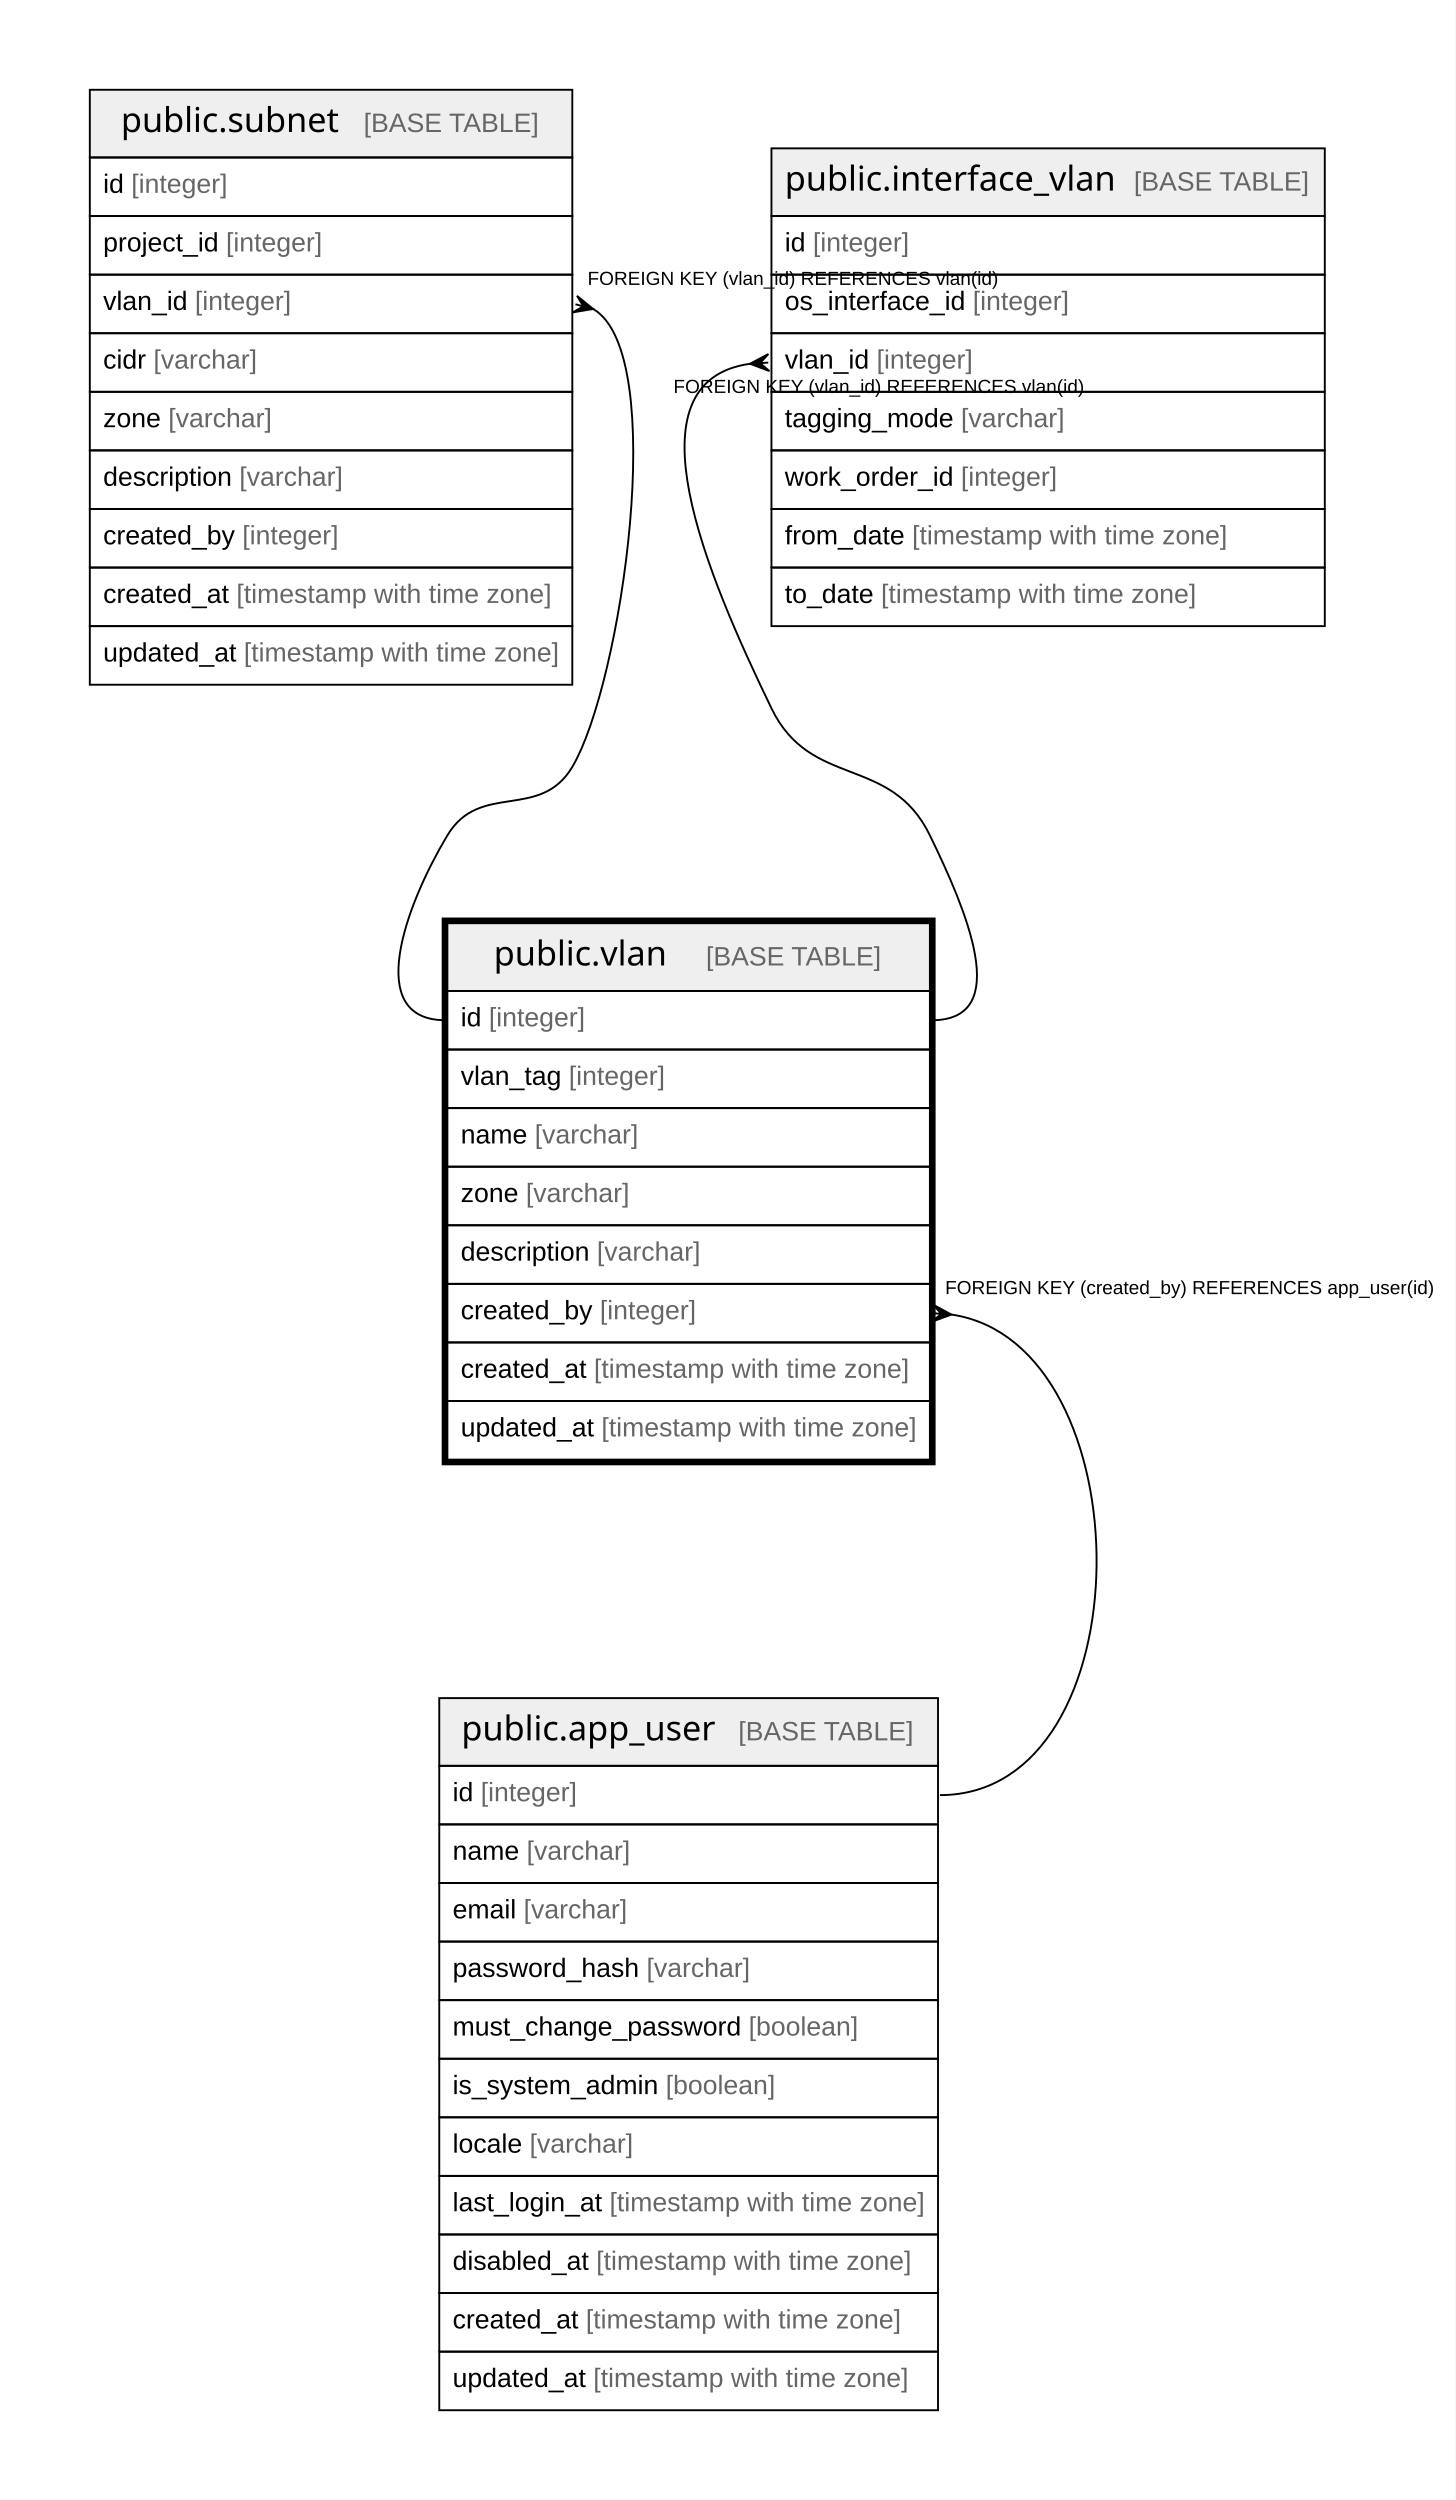
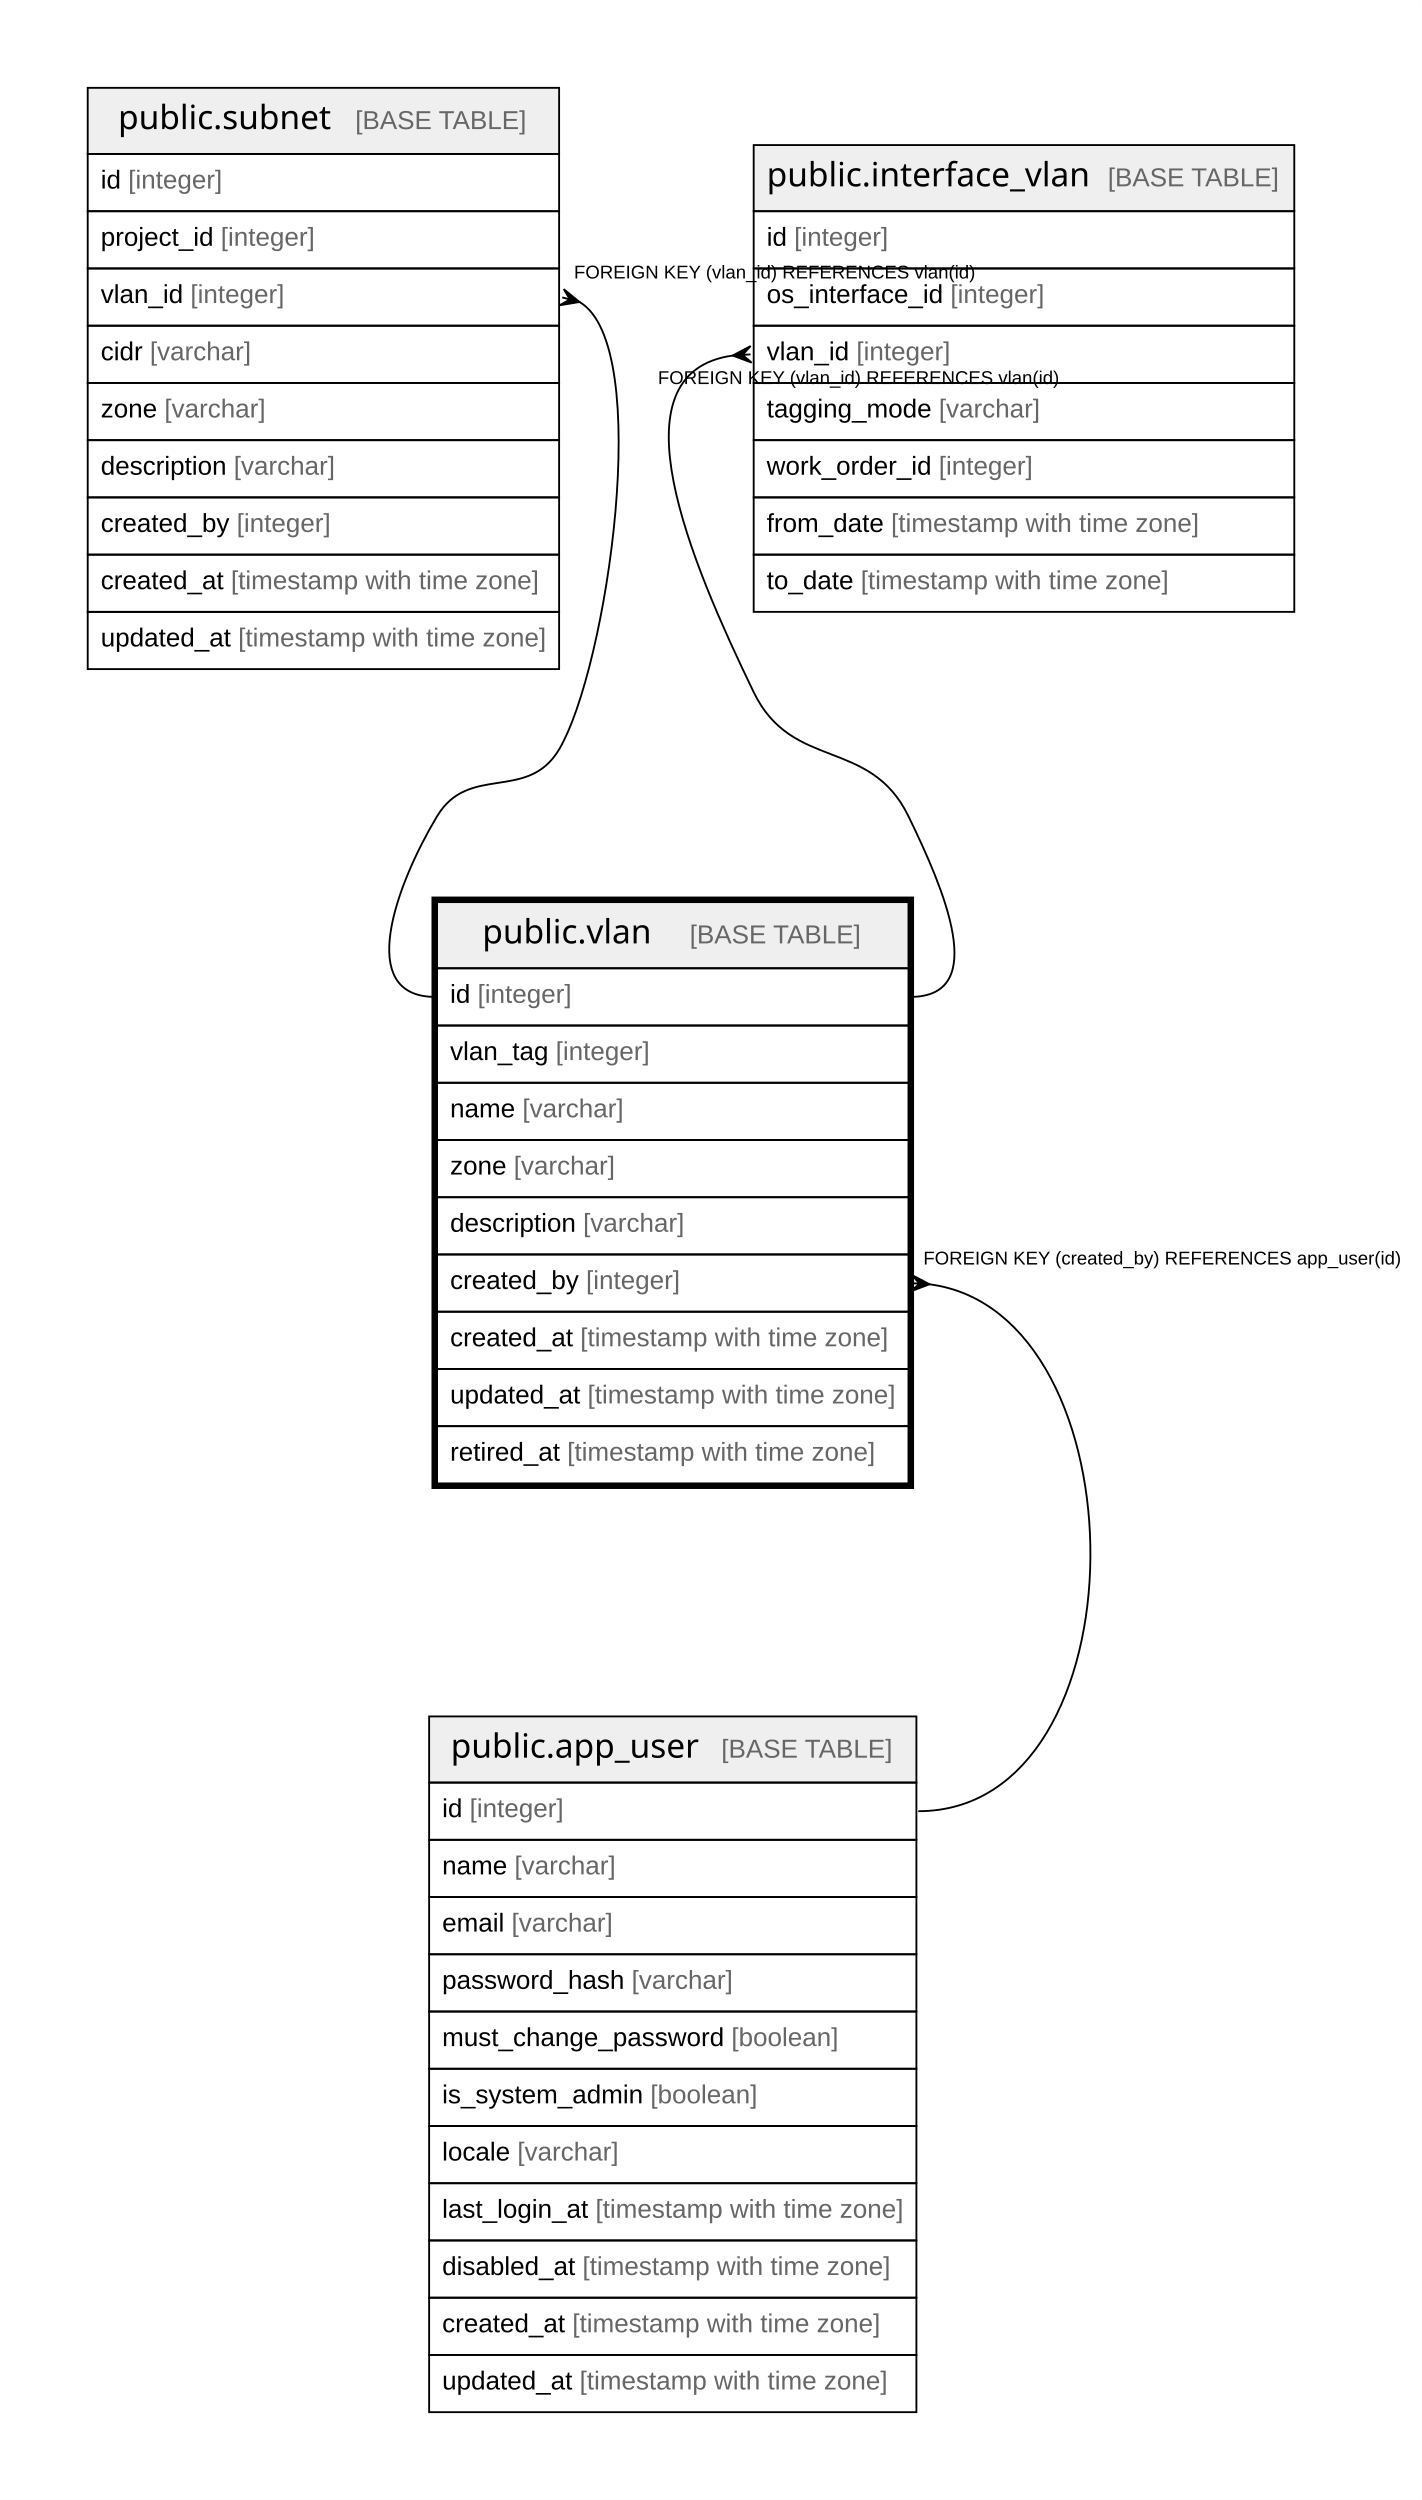
- <svg xmlns="http://www.w3.org/2000/svg" width="765pt" height="1314pt" viewBox="0.00 0.00 765.19 1314.40">
-   <g id="graph0" class="graph" transform="scale(1 1) rotate(0) translate(4 1310.4)">
-     <polygon fill="white" stroke="none" points="-4,4 -4,-1310.4 761.19,-1310.4 761.19,4 -4,4" />
+ <svg xmlns="http://www.w3.org/2000/svg" width="765pt" height="1345pt" viewBox="0.00 0.00 765.19 1345.20">
+   <g id="graph0" class="graph" transform="scale(1 1) rotate(0) translate(4 1341.2)">
+     <polygon fill="white" stroke="none" points="-4,4 -4,-1341.2 761.19,-1341.2 761.19,4 -4,4" />
    <g id="node1" class="node">
-       <polygon fill="#efefef" stroke="none" points="231.2,-789.4 231.2,-825 484.88,-825 484.88,-789.4 231.2,-789.4" />
-       <polygon fill="none" stroke="black" points="231.2,-789.4 231.2,-825 484.88,-825 484.88,-789.4 231.2,-789.4" />
-       <text text-anchor="start" x="255.56" y="-802.8" font-family="Arial Bold" font-size="18.00">public.vlan</text>
-       <text text-anchor="start" x="336.04" y="-802.8" font-family="Arial" font-size="14.00">    </text>
-       <text text-anchor="start" x="367.15" y="-802.8" font-family="Arial" font-size="14.00" fill="#666666">[BASE TABLE]</text>
+       <polygon fill="#efefef" stroke="none" points="231.2,-820.2 231.2,-855.8 484.88,-855.8 484.88,-820.2 231.2,-820.2" />
+       <polygon fill="none" stroke="black" points="231.2,-820.2 231.2,-855.8 484.88,-855.8 484.88,-820.2 231.2,-820.2" />
+       <text text-anchor="start" x="255.56" y="-833.6" font-family="Arial Bold" font-size="18.00">public.vlan</text>
+       <text text-anchor="start" x="336.04" y="-833.6" font-family="Arial" font-size="14.00">    </text>
+       <text text-anchor="start" x="367.15" y="-833.6" font-family="Arial" font-size="14.00" fill="#666666">[BASE TABLE]</text>
+       <polygon fill="none" stroke="black" points="231.2,-789.4 231.2,-820.2 484.88,-820.2 484.88,-789.4 231.2,-789.4" />
+       <text text-anchor="start" x="238.2" y="-801.6" font-family="Arial" font-size="14.00">id </text>
+       <text text-anchor="start" x="252.99" y="-801.6" font-family="Arial" font-size="14.00" fill="#666666">[integer]</text>
      <polygon fill="none" stroke="black" points="231.2,-758.6 231.2,-789.4 484.88,-789.4 484.88,-758.6 231.2,-758.6" />
-       <text text-anchor="start" x="238.2" y="-770.8" font-family="Arial" font-size="14.00">id </text>
-       <text text-anchor="start" x="252.99" y="-770.8" font-family="Arial" font-size="14.00" fill="#666666">[integer]</text>
+       <text text-anchor="start" x="238.2" y="-770.8" font-family="Arial" font-size="14.00">vlan_tag </text>
+       <text text-anchor="start" x="295.02" y="-770.8" font-family="Arial" font-size="14.00" fill="#666666">[integer]</text>
      <polygon fill="none" stroke="black" points="231.2,-727.8 231.2,-758.6 484.88,-758.6 484.88,-727.8 231.2,-727.8" />
-       <text text-anchor="start" x="238.2" y="-740" font-family="Arial" font-size="14.00">vlan_tag </text>
-       <text text-anchor="start" x="295.02" y="-740" font-family="Arial" font-size="14.00" fill="#666666">[integer]</text>
+       <text text-anchor="start" x="238.2" y="-740" font-family="Arial" font-size="14.00">name </text>
+       <text text-anchor="start" x="277.11" y="-740" font-family="Arial" font-size="14.00" fill="#666666">[varchar]</text>
      <polygon fill="none" stroke="black" points="231.2,-697 231.2,-727.8 484.88,-727.8 484.88,-697 231.2,-697" />
-       <text text-anchor="start" x="238.2" y="-709.2" font-family="Arial" font-size="14.00">name </text>
-       <text text-anchor="start" x="277.11" y="-709.2" font-family="Arial" font-size="14.00" fill="#666666">[varchar]</text>
+       <text text-anchor="start" x="238.2" y="-709.2" font-family="Arial" font-size="14.00">zone </text>
+       <text text-anchor="start" x="272.45" y="-709.2" font-family="Arial" font-size="14.00" fill="#666666">[varchar]</text>
      <polygon fill="none" stroke="black" points="231.2,-666.2 231.2,-697 484.88,-697 484.88,-666.2 231.2,-666.2" />
-       <text text-anchor="start" x="238.2" y="-678.4" font-family="Arial" font-size="14.00">zone </text>
-       <text text-anchor="start" x="272.45" y="-678.4" font-family="Arial" font-size="14.00" fill="#666666">[varchar]</text>
+       <text text-anchor="start" x="238.2" y="-678.4" font-family="Arial" font-size="14.00">description </text>
+       <text text-anchor="start" x="309.79" y="-678.4" font-family="Arial" font-size="14.00" fill="#666666">[varchar]</text>
      <polygon fill="none" stroke="black" points="231.2,-635.4 231.2,-666.2 484.88,-666.2 484.88,-635.4 231.2,-635.4" />
-       <text text-anchor="start" x="238.2" y="-647.6" font-family="Arial" font-size="14.00">description </text>
-       <text text-anchor="start" x="309.79" y="-647.6" font-family="Arial" font-size="14.00" fill="#666666">[varchar]</text>
+       <text text-anchor="start" x="238.2" y="-647.6" font-family="Arial" font-size="14.00">created_by </text>
+       <text text-anchor="start" x="311.36" y="-647.6" font-family="Arial" font-size="14.00" fill="#666666">[integer]</text>
      <polygon fill="none" stroke="black" points="231.2,-604.6 231.2,-635.4 484.88,-635.4 484.88,-604.6 231.2,-604.6" />
-       <text text-anchor="start" x="238.2" y="-616.8" font-family="Arial" font-size="14.00">created_by </text>
-       <text text-anchor="start" x="311.36" y="-616.8" font-family="Arial" font-size="14.00" fill="#666666">[integer]</text>
+       <text text-anchor="start" x="238.2" y="-616.8" font-family="Arial" font-size="14.00">created_at </text>
+       <text text-anchor="start" x="308.25" y="-616.8" font-family="Arial" font-size="14.00" fill="#666666">[timestamp with time zone]</text>
      <polygon fill="none" stroke="black" points="231.2,-573.8 231.2,-604.6 484.88,-604.6 484.88,-573.8 231.2,-573.8" />
-       <text text-anchor="start" x="238.2" y="-586" font-family="Arial" font-size="14.00">created_at </text>
-       <text text-anchor="start" x="308.25" y="-586" font-family="Arial" font-size="14.00" fill="#666666">[timestamp with time zone]</text>
+       <text text-anchor="start" x="238.2" y="-586" font-family="Arial" font-size="14.00">updated_at </text>
+       <text text-anchor="start" x="312.16" y="-586" font-family="Arial" font-size="14.00" fill="#666666">[timestamp with time zone]</text>
      <polygon fill="none" stroke="black" points="231.2,-543 231.2,-573.8 484.88,-573.8 484.88,-543 231.2,-543" />
-       <text text-anchor="start" x="238.2" y="-555.2" font-family="Arial" font-size="14.00">updated_at </text>
-       <text text-anchor="start" x="312.16" y="-555.2" font-family="Arial" font-size="14.00" fill="#666666">[timestamp with time zone]</text>
-       <polygon fill="none" stroke="black" stroke-width="3" points="229.7,-541.5 229.7,-826.5 486.38,-826.5 486.38,-541.5 229.7,-541.5" />
+       <text text-anchor="start" x="238.2" y="-555.2" font-family="Arial" font-size="14.00">retired_at </text>
+       <text text-anchor="start" x="301.23" y="-555.2" font-family="Arial" font-size="14.00" fill="#666666">[timestamp with time zone]</text>
+       <polygon fill="none" stroke="black" stroke-width="3" points="229.7,-541.5 229.7,-857.3 486.38,-857.3 486.38,-541.5 229.7,-541.5" />
    </g>
    <g id="node4" class="node">
      <polygon fill="#efefef" stroke="none" points="226.93,-382 226.93,-417.6 489.15,-417.6 489.15,-382 226.93,-382" />
      <polygon fill="none" stroke="black" points="226.93,-382 226.93,-417.6 489.15,-417.6 489.15,-382 226.93,-382" />
      <text text-anchor="start" x="238.56" y="-395.4" font-family="Arial Bold" font-size="18.00">public.app_user</text>
      <text text-anchor="start" x="353.03" y="-395.4" font-family="Arial" font-size="14.00">    </text>
      <text text-anchor="start" x="384.15" y="-395.4" font-family="Arial" font-size="14.00" fill="#666666">[BASE TABLE]</text>
      <polygon fill="none" stroke="black" points="226.93,-351.2 226.93,-382 489.15,-382 489.15,-351.2 226.93,-351.2" />
      <text text-anchor="start" x="233.93" y="-363.4" font-family="Arial" font-size="14.00">id </text>
      <text text-anchor="start" x="248.71" y="-363.4" font-family="Arial" font-size="14.00" fill="#666666">[integer]</text>
      <polygon fill="none" stroke="black" points="226.93,-320.4 226.93,-351.2 489.15,-351.2 489.15,-320.4 226.93,-320.4" />
      <text text-anchor="start" x="233.93" y="-332.6" font-family="Arial" font-size="14.00">name </text>
      <text text-anchor="start" x="272.84" y="-332.6" font-family="Arial" font-size="14.00" fill="#666666">[varchar]</text>
      <polygon fill="none" stroke="black" points="226.93,-289.6 226.93,-320.4 489.15,-320.4 489.15,-289.6 226.93,-289.6" />
      <text text-anchor="start" x="233.93" y="-301.8" font-family="Arial" font-size="14.00">email </text>
      <text text-anchor="start" x="271.27" y="-301.8" font-family="Arial" font-size="14.00" fill="#666666">[varchar]</text>
      <polygon fill="none" stroke="black" points="226.93,-258.8 226.93,-289.6 489.15,-289.6 489.15,-258.8 226.93,-258.8" />
      <text text-anchor="start" x="233.93" y="-271" font-family="Arial" font-size="14.00">password_hash </text>
      <text text-anchor="start" x="335.88" y="-271" font-family="Arial" font-size="14.00" fill="#666666">[varchar]</text>
      <polygon fill="none" stroke="black" points="226.93,-228 226.93,-258.8 489.15,-258.8 489.15,-228 226.93,-228" />
      <text text-anchor="start" x="233.93" y="-240.2" font-family="Arial" font-size="14.00">must_change_password </text>
      <text text-anchor="start" x="389.57" y="-240.2" font-family="Arial" font-size="14.00" fill="#666666">[boolean]</text>
      <polygon fill="none" stroke="black" points="226.93,-197.2 226.93,-228 489.15,-228 489.15,-197.2 226.93,-197.2" />
      <text text-anchor="start" x="233.93" y="-209.4" font-family="Arial" font-size="14.00">is_system_admin </text>
      <text text-anchor="start" x="345.97" y="-209.4" font-family="Arial" font-size="14.00" fill="#666666">[boolean]</text>
      <polygon fill="none" stroke="black" points="226.93,-166.4 226.93,-197.2 489.15,-197.2 489.15,-166.4 226.93,-166.4" />
      <text text-anchor="start" x="233.93" y="-178.6" font-family="Arial" font-size="14.00">locale </text>
      <text text-anchor="start" x="274.4" y="-178.6" font-family="Arial" font-size="14.00" fill="#666666">[varchar]</text>
      <polygon fill="none" stroke="black" points="226.93,-135.6 226.93,-166.4 489.15,-166.4 489.15,-135.6 226.93,-135.6" />
      <text text-anchor="start" x="233.93" y="-147.8" font-family="Arial" font-size="14.00">last_login_at </text>
      <text text-anchor="start" x="316.43" y="-147.8" font-family="Arial" font-size="14.00" fill="#666666">[timestamp with time zone]</text>
      <polygon fill="none" stroke="black" points="226.93,-104.8 226.93,-135.6 489.15,-135.6 489.15,-104.8 226.93,-104.8" />
      <text text-anchor="start" x="233.93" y="-117" font-family="Arial" font-size="14.00">disabled_at </text>
      <text text-anchor="start" x="309.43" y="-117" font-family="Arial" font-size="14.00" fill="#666666">[timestamp with time zone]</text>
      <polygon fill="none" stroke="black" points="226.93,-74 226.93,-104.8 489.15,-104.8 489.15,-74 226.93,-74" />
      <text text-anchor="start" x="233.93" y="-86.2" font-family="Arial" font-size="14.00">created_at </text>
      <text text-anchor="start" x="303.98" y="-86.2" font-family="Arial" font-size="14.00" fill="#666666">[timestamp with time zone]</text>
      <polygon fill="none" stroke="black" points="226.93,-43.2 226.93,-74 489.15,-74 489.15,-43.2 226.93,-43.2" />
      <text text-anchor="start" x="233.93" y="-55.4" font-family="Arial" font-size="14.00">updated_at </text>
      <text text-anchor="start" x="307.89" y="-55.4" font-family="Arial" font-size="14.00" fill="#666666">[timestamp with time zone]</text>
    </g>
    <g id="edge3" class="edge">
-       <path fill="none" stroke="black" d="M496.12,-619.27C598.67,-604.41 599.27,-366.6 490.15,-366.6" />
-       <polygon fill="black" stroke="black" points="496.19,-619.27 485.9,-615.49 490.87,-619.65 486.55,-619.95 486.55,-619.95 486.55,-619.95 490.87,-619.65 486.53,-624.47 496.19,-619.27" />
-       <text text-anchor="start" x="492.88" y="-630" font-family="Arial" font-size="10.00">FOREIGN KEY (created_by) REFERENCES app_user(id)</text>
+       <path fill="none" stroke="black" d="M495.97,-650.17C612.34,-635.47 613.03,-366.6 490.15,-366.6" />
+       <polygon fill="black" stroke="black" points="496.2,-650.16 485.94,-646.29 490.87,-650.49 486.55,-650.76 486.55,-650.76 486.55,-650.76 490.87,-650.49 486.49,-655.27 496.2,-650.16" />
+       <text text-anchor="start" x="492.88" y="-660.8" font-family="Arial" font-size="10.00">FOREIGN KEY (created_by) REFERENCES app_user(id)</text>
    </g>
    <g id="node2" class="node">
-       <polygon fill="#efefef" stroke="none" points="43.2,-1227.6 43.2,-1263.2 296.88,-1263.2 296.88,-1227.6 43.2,-1227.6" />
-       <polygon fill="none" stroke="black" points="43.2,-1227.6 43.2,-1263.2 296.88,-1263.2 296.88,-1227.6 43.2,-1227.6" />
-       <text text-anchor="start" x="59.55" y="-1241" font-family="Arial Bold" font-size="18.00">public.subnet</text>
-       <text text-anchor="start" x="156.04" y="-1241" font-family="Arial" font-size="14.00">    </text>
-       <text text-anchor="start" x="187.16" y="-1241" font-family="Arial" font-size="14.00" fill="#666666">[BASE TABLE]</text>
+       <polygon fill="#efefef" stroke="none" points="43.2,-1258.4 43.2,-1294 296.88,-1294 296.88,-1258.4 43.2,-1258.4" />
+       <polygon fill="none" stroke="black" points="43.2,-1258.4 43.2,-1294 296.88,-1294 296.88,-1258.4 43.2,-1258.4" />
+       <text text-anchor="start" x="59.55" y="-1271.8" font-family="Arial Bold" font-size="18.00">public.subnet</text>
+       <text text-anchor="start" x="156.04" y="-1271.8" font-family="Arial" font-size="14.00">    </text>
+       <text text-anchor="start" x="187.16" y="-1271.8" font-family="Arial" font-size="14.00" fill="#666666">[BASE TABLE]</text>
+       <polygon fill="none" stroke="black" points="43.2,-1227.6 43.2,-1258.4 296.88,-1258.4 296.88,-1227.6 43.2,-1227.6" />
+       <text text-anchor="start" x="50.2" y="-1239.8" font-family="Arial" font-size="14.00">id </text>
+       <text text-anchor="start" x="64.99" y="-1239.8" font-family="Arial" font-size="14.00" fill="#666666">[integer]</text>
      <polygon fill="none" stroke="black" points="43.2,-1196.8 43.2,-1227.6 296.88,-1227.6 296.88,-1196.8 43.2,-1196.8" />
-       <text text-anchor="start" x="50.2" y="-1209" font-family="Arial" font-size="14.00">id </text>
-       <text text-anchor="start" x="64.99" y="-1209" font-family="Arial" font-size="14.00" fill="#666666">[integer]</text>
+       <text text-anchor="start" x="50.2" y="-1209" font-family="Arial" font-size="14.00">project_id </text>
+       <text text-anchor="start" x="114.79" y="-1209" font-family="Arial" font-size="14.00" fill="#666666">[integer]</text>
      <polygon fill="none" stroke="black" points="43.2,-1166 43.2,-1196.8 296.88,-1196.8 296.88,-1166 43.2,-1166" />
-       <text text-anchor="start" x="50.2" y="-1178.2" font-family="Arial" font-size="14.00">project_id </text>
-       <text text-anchor="start" x="114.79" y="-1178.2" font-family="Arial" font-size="14.00" fill="#666666">[integer]</text>
+       <text text-anchor="start" x="50.2" y="-1178.2" font-family="Arial" font-size="14.00">vlan_id </text>
+       <text text-anchor="start" x="98.45" y="-1178.2" font-family="Arial" font-size="14.00" fill="#666666">[integer]</text>
      <polygon fill="none" stroke="black" points="43.2,-1135.2 43.2,-1166 296.88,-1166 296.88,-1135.2 43.2,-1135.2" />
-       <text text-anchor="start" x="50.2" y="-1147.4" font-family="Arial" font-size="14.00">vlan_id </text>
-       <text text-anchor="start" x="98.45" y="-1147.4" font-family="Arial" font-size="14.00" fill="#666666">[integer]</text>
+       <text text-anchor="start" x="50.2" y="-1147.4" font-family="Arial" font-size="14.00">cidr </text>
+       <text text-anchor="start" x="76.65" y="-1147.4" font-family="Arial" font-size="14.00" fill="#666666">[varchar]</text>
      <polygon fill="none" stroke="black" points="43.2,-1104.4 43.2,-1135.2 296.88,-1135.2 296.88,-1104.4 43.2,-1104.4" />
-       <text text-anchor="start" x="50.2" y="-1116.6" font-family="Arial" font-size="14.00">cidr </text>
-       <text text-anchor="start" x="76.65" y="-1116.6" font-family="Arial" font-size="14.00" fill="#666666">[varchar]</text>
+       <text text-anchor="start" x="50.2" y="-1116.6" font-family="Arial" font-size="14.00">zone </text>
+       <text text-anchor="start" x="84.45" y="-1116.6" font-family="Arial" font-size="14.00" fill="#666666">[varchar]</text>
      <polygon fill="none" stroke="black" points="43.2,-1073.6 43.2,-1104.4 296.88,-1104.4 296.88,-1073.6 43.2,-1073.6" />
-       <text text-anchor="start" x="50.2" y="-1085.8" font-family="Arial" font-size="14.00">zone </text>
-       <text text-anchor="start" x="84.45" y="-1085.8" font-family="Arial" font-size="14.00" fill="#666666">[varchar]</text>
+       <text text-anchor="start" x="50.2" y="-1085.8" font-family="Arial" font-size="14.00">description </text>
+       <text text-anchor="start" x="121.79" y="-1085.8" font-family="Arial" font-size="14.00" fill="#666666">[varchar]</text>
      <polygon fill="none" stroke="black" points="43.2,-1042.8 43.2,-1073.6 296.88,-1073.6 296.88,-1042.8 43.2,-1042.8" />
-       <text text-anchor="start" x="50.2" y="-1055" font-family="Arial" font-size="14.00">description </text>
-       <text text-anchor="start" x="121.79" y="-1055" font-family="Arial" font-size="14.00" fill="#666666">[varchar]</text>
+       <text text-anchor="start" x="50.2" y="-1055" font-family="Arial" font-size="14.00">created_by </text>
+       <text text-anchor="start" x="123.36" y="-1055" font-family="Arial" font-size="14.00" fill="#666666">[integer]</text>
      <polygon fill="none" stroke="black" points="43.2,-1012 43.2,-1042.8 296.88,-1042.8 296.88,-1012 43.2,-1012" />
-       <text text-anchor="start" x="50.2" y="-1024.2" font-family="Arial" font-size="14.00">created_by </text>
-       <text text-anchor="start" x="123.36" y="-1024.2" font-family="Arial" font-size="14.00" fill="#666666">[integer]</text>
+       <text text-anchor="start" x="50.2" y="-1024.2" font-family="Arial" font-size="14.00">created_at </text>
+       <text text-anchor="start" x="120.25" y="-1024.2" font-family="Arial" font-size="14.00" fill="#666666">[timestamp with time zone]</text>
      <polygon fill="none" stroke="black" points="43.2,-981.2 43.2,-1012 296.88,-1012 296.88,-981.2 43.2,-981.2" />
-       <text text-anchor="start" x="50.2" y="-993.4" font-family="Arial" font-size="14.00">created_at </text>
-       <text text-anchor="start" x="120.25" y="-993.4" font-family="Arial" font-size="14.00" fill="#666666">[timestamp with time zone]</text>
-       <polygon fill="none" stroke="black" points="43.2,-950.4 43.2,-981.2 296.88,-981.2 296.88,-950.4 43.2,-950.4" />
-       <text text-anchor="start" x="50.2" y="-962.6" font-family="Arial" font-size="14.00">updated_at </text>
-       <text text-anchor="start" x="124.16" y="-962.6" font-family="Arial" font-size="14.00" fill="#666666">[timestamp with time zone]</text>
+       <text text-anchor="start" x="50.2" y="-993.4" font-family="Arial" font-size="14.00">updated_at </text>
+       <text text-anchor="start" x="124.16" y="-993.4" font-family="Arial" font-size="14.00" fill="#666666">[timestamp with time zone]</text>
    </g>
    <g id="edge1" class="edge">
-       <path fill="none" stroke="black" d="M307.86,-1147.95C348.22,-1124.38 322.65,-950.51 296.88,-907.2 279.86,-878.59 248.31,-899.75 231.2,-871.2 208.99,-834.14 187,-774 230.2,-774" />
-       <polygon fill="black" stroke="black" points="307.87,-1147.95 297.05,-1146.16 302.71,-1149.32 298.53,-1150.43 298.53,-1150.43 298.53,-1150.43 302.71,-1149.32 299.36,-1154.86 307.87,-1147.95" />
-       <text text-anchor="start" x="304.88" y="-1160.6" font-family="Arial" font-size="10.00">FOREIGN KEY (vlan_id) REFERENCES vlan(id)</text>
+       <path fill="none" stroke="black" d="M307.86,-1178.75C348.22,-1155.18 322.65,-981.31 296.88,-938 279.86,-909.39 248.31,-930.55 231.2,-902 208.99,-864.94 187,-804.8 230.2,-804.8" />
+       <polygon fill="black" stroke="black" points="307.87,-1178.75 297.05,-1176.96 302.71,-1180.12 298.53,-1181.23 298.53,-1181.23 298.53,-1181.23 302.71,-1180.12 299.36,-1185.66 307.87,-1178.75" />
+       <text text-anchor="start" x="304.88" y="-1191.4" font-family="Arial" font-size="10.00">FOREIGN KEY (vlan_id) REFERENCES vlan(id)</text>
    </g>
    <g id="node3" class="node">
-       <polygon fill="#efefef" stroke="none" points="401.58,-1196.8 401.58,-1232.4 692.5,-1232.4 692.5,-1196.8 401.58,-1196.8" />
-       <polygon fill="none" stroke="black" points="401.58,-1196.8 401.58,-1232.4 692.5,-1232.4 692.5,-1196.8 401.58,-1196.8" />
-       <text text-anchor="start" x="408.58" y="-1210.2" font-family="Arial Bold" font-size="18.00">public.interface_vlan</text>
-       <text text-anchor="start" x="561.01" y="-1210.2" font-family="Arial" font-size="14.00">    </text>
-       <text text-anchor="start" x="592.13" y="-1210.2" font-family="Arial" font-size="14.00" fill="#666666">[BASE TABLE]</text>
+       <polygon fill="#efefef" stroke="none" points="401.58,-1227.6 401.58,-1263.2 692.5,-1263.2 692.5,-1227.6 401.58,-1227.6" />
+       <polygon fill="none" stroke="black" points="401.58,-1227.6 401.58,-1263.2 692.5,-1263.2 692.5,-1227.6 401.58,-1227.6" />
+       <text text-anchor="start" x="408.58" y="-1241" font-family="Arial Bold" font-size="18.00">public.interface_vlan</text>
+       <text text-anchor="start" x="561.01" y="-1241" font-family="Arial" font-size="14.00">    </text>
+       <text text-anchor="start" x="592.13" y="-1241" font-family="Arial" font-size="14.00" fill="#666666">[BASE TABLE]</text>
+       <polygon fill="none" stroke="black" points="401.58,-1196.8 401.58,-1227.6 692.5,-1227.6 692.5,-1196.8 401.58,-1196.8" />
+       <text text-anchor="start" x="408.58" y="-1209" font-family="Arial" font-size="14.00">id </text>
+       <text text-anchor="start" x="423.37" y="-1209" font-family="Arial" font-size="14.00" fill="#666666">[integer]</text>
      <polygon fill="none" stroke="black" points="401.58,-1166 401.58,-1196.8 692.5,-1196.8 692.5,-1166 401.58,-1166" />
-       <text text-anchor="start" x="408.58" y="-1178.2" font-family="Arial" font-size="14.00">id </text>
-       <text text-anchor="start" x="423.37" y="-1178.2" font-family="Arial" font-size="14.00" fill="#666666">[integer]</text>
+       <text text-anchor="start" x="408.58" y="-1178.2" font-family="Arial" font-size="14.00">os_interface_id </text>
+       <text text-anchor="start" x="507.42" y="-1178.2" font-family="Arial" font-size="14.00" fill="#666666">[integer]</text>
      <polygon fill="none" stroke="black" points="401.58,-1135.2 401.58,-1166 692.5,-1166 692.5,-1135.2 401.58,-1135.2" />
-       <text text-anchor="start" x="408.58" y="-1147.4" font-family="Arial" font-size="14.00">os_interface_id </text>
-       <text text-anchor="start" x="507.42" y="-1147.4" font-family="Arial" font-size="14.00" fill="#666666">[integer]</text>
+       <text text-anchor="start" x="408.58" y="-1147.4" font-family="Arial" font-size="14.00">vlan_id </text>
+       <text text-anchor="start" x="456.84" y="-1147.4" font-family="Arial" font-size="14.00" fill="#666666">[integer]</text>
      <polygon fill="none" stroke="black" points="401.58,-1104.4 401.58,-1135.2 692.5,-1135.2 692.5,-1104.4 401.58,-1104.4" />
-       <text text-anchor="start" x="408.58" y="-1116.6" font-family="Arial" font-size="14.00">vlan_id </text>
-       <text text-anchor="start" x="456.84" y="-1116.6" font-family="Arial" font-size="14.00" fill="#666666">[integer]</text>
+       <text text-anchor="start" x="408.58" y="-1116.6" font-family="Arial" font-size="14.00">tagging_mode </text>
+       <text text-anchor="start" x="501.21" y="-1116.6" font-family="Arial" font-size="14.00" fill="#666666">[varchar]</text>
      <polygon fill="none" stroke="black" points="401.58,-1073.6 401.58,-1104.4 692.5,-1104.4 692.5,-1073.6 401.58,-1073.6" />
-       <text text-anchor="start" x="408.58" y="-1085.8" font-family="Arial" font-size="14.00">tagging_mode </text>
-       <text text-anchor="start" x="501.21" y="-1085.8" font-family="Arial" font-size="14.00" fill="#666666">[varchar]</text>
+       <text text-anchor="start" x="408.58" y="-1085.8" font-family="Arial" font-size="14.00">work_order_id </text>
+       <text text-anchor="start" x="501.18" y="-1085.8" font-family="Arial" font-size="14.00" fill="#666666">[integer]</text>
      <polygon fill="none" stroke="black" points="401.58,-1042.8 401.58,-1073.6 692.5,-1073.6 692.5,-1042.8 401.58,-1042.8" />
-       <text text-anchor="start" x="408.58" y="-1055" font-family="Arial" font-size="14.00">work_order_id </text>
-       <text text-anchor="start" x="501.18" y="-1055" font-family="Arial" font-size="14.00" fill="#666666">[integer]</text>
+       <text text-anchor="start" x="408.58" y="-1055" font-family="Arial" font-size="14.00">from_date </text>
+       <text text-anchor="start" x="475.51" y="-1055" font-family="Arial" font-size="14.00" fill="#666666">[timestamp with time zone]</text>
      <polygon fill="none" stroke="black" points="401.58,-1012 401.58,-1042.8 692.5,-1042.8 692.5,-1012 401.58,-1012" />
-       <text text-anchor="start" x="408.58" y="-1024.2" font-family="Arial" font-size="14.00">from_date </text>
-       <text text-anchor="start" x="475.51" y="-1024.2" font-family="Arial" font-size="14.00" fill="#666666">[timestamp with time zone]</text>
-       <polygon fill="none" stroke="black" points="401.58,-981.2 401.58,-1012 692.5,-1012 692.5,-981.2 401.58,-981.2" />
-       <text text-anchor="start" x="408.58" y="-993.4" font-family="Arial" font-size="14.00">to_date </text>
-       <text text-anchor="start" x="459.18" y="-993.4" font-family="Arial" font-size="14.00" fill="#666666">[timestamp with time zone]</text>
+       <text text-anchor="start" x="408.58" y="-1024.2" font-family="Arial" font-size="14.00">to_date </text>
+       <text text-anchor="start" x="459.18" y="-1024.2" font-family="Arial" font-size="14.00" fill="#666666">[timestamp with time zone]</text>
    </g>
    <g id="edge2" class="edge">
-       <path fill="none" stroke="black" d="M390.45,-1119.15C323.95,-1110.08 368,-1007.48 401.58,-938 422.23,-895.27 464.13,-913.88 484.88,-871.2 503.77,-832.35 529.08,-774 485.88,-774" />
-       <polygon fill="black" stroke="black" points="390.27,-1119.14 399.96,-1124.27 395.59,-1119.48 399.91,-1119.76 399.91,-1119.76 399.91,-1119.76 395.59,-1119.48 400.53,-1115.29 390.27,-1119.14" />
-       <text text-anchor="start" x="350.04" y="-1103.8" font-family="Arial" font-size="10.00">FOREIGN KEY (vlan_id) REFERENCES vlan(id)</text>
+       <path fill="none" stroke="black" d="M390.45,-1149.95C323.95,-1140.88 368,-1038.28 401.58,-968.8 422.23,-926.07 464.13,-944.68 484.88,-902 503.77,-863.15 529.08,-804.8 485.88,-804.8" />
+       <polygon fill="black" stroke="black" points="390.27,-1149.94 399.96,-1155.07 395.59,-1150.28 399.91,-1150.56 399.91,-1150.56 399.91,-1150.56 395.59,-1150.28 400.53,-1146.09 390.27,-1149.94" />
+       <text text-anchor="start" x="350.04" y="-1134.6" font-family="Arial" font-size="10.00">FOREIGN KEY (vlan_id) REFERENCES vlan(id)</text>
    </g>
  </g>
</svg>
